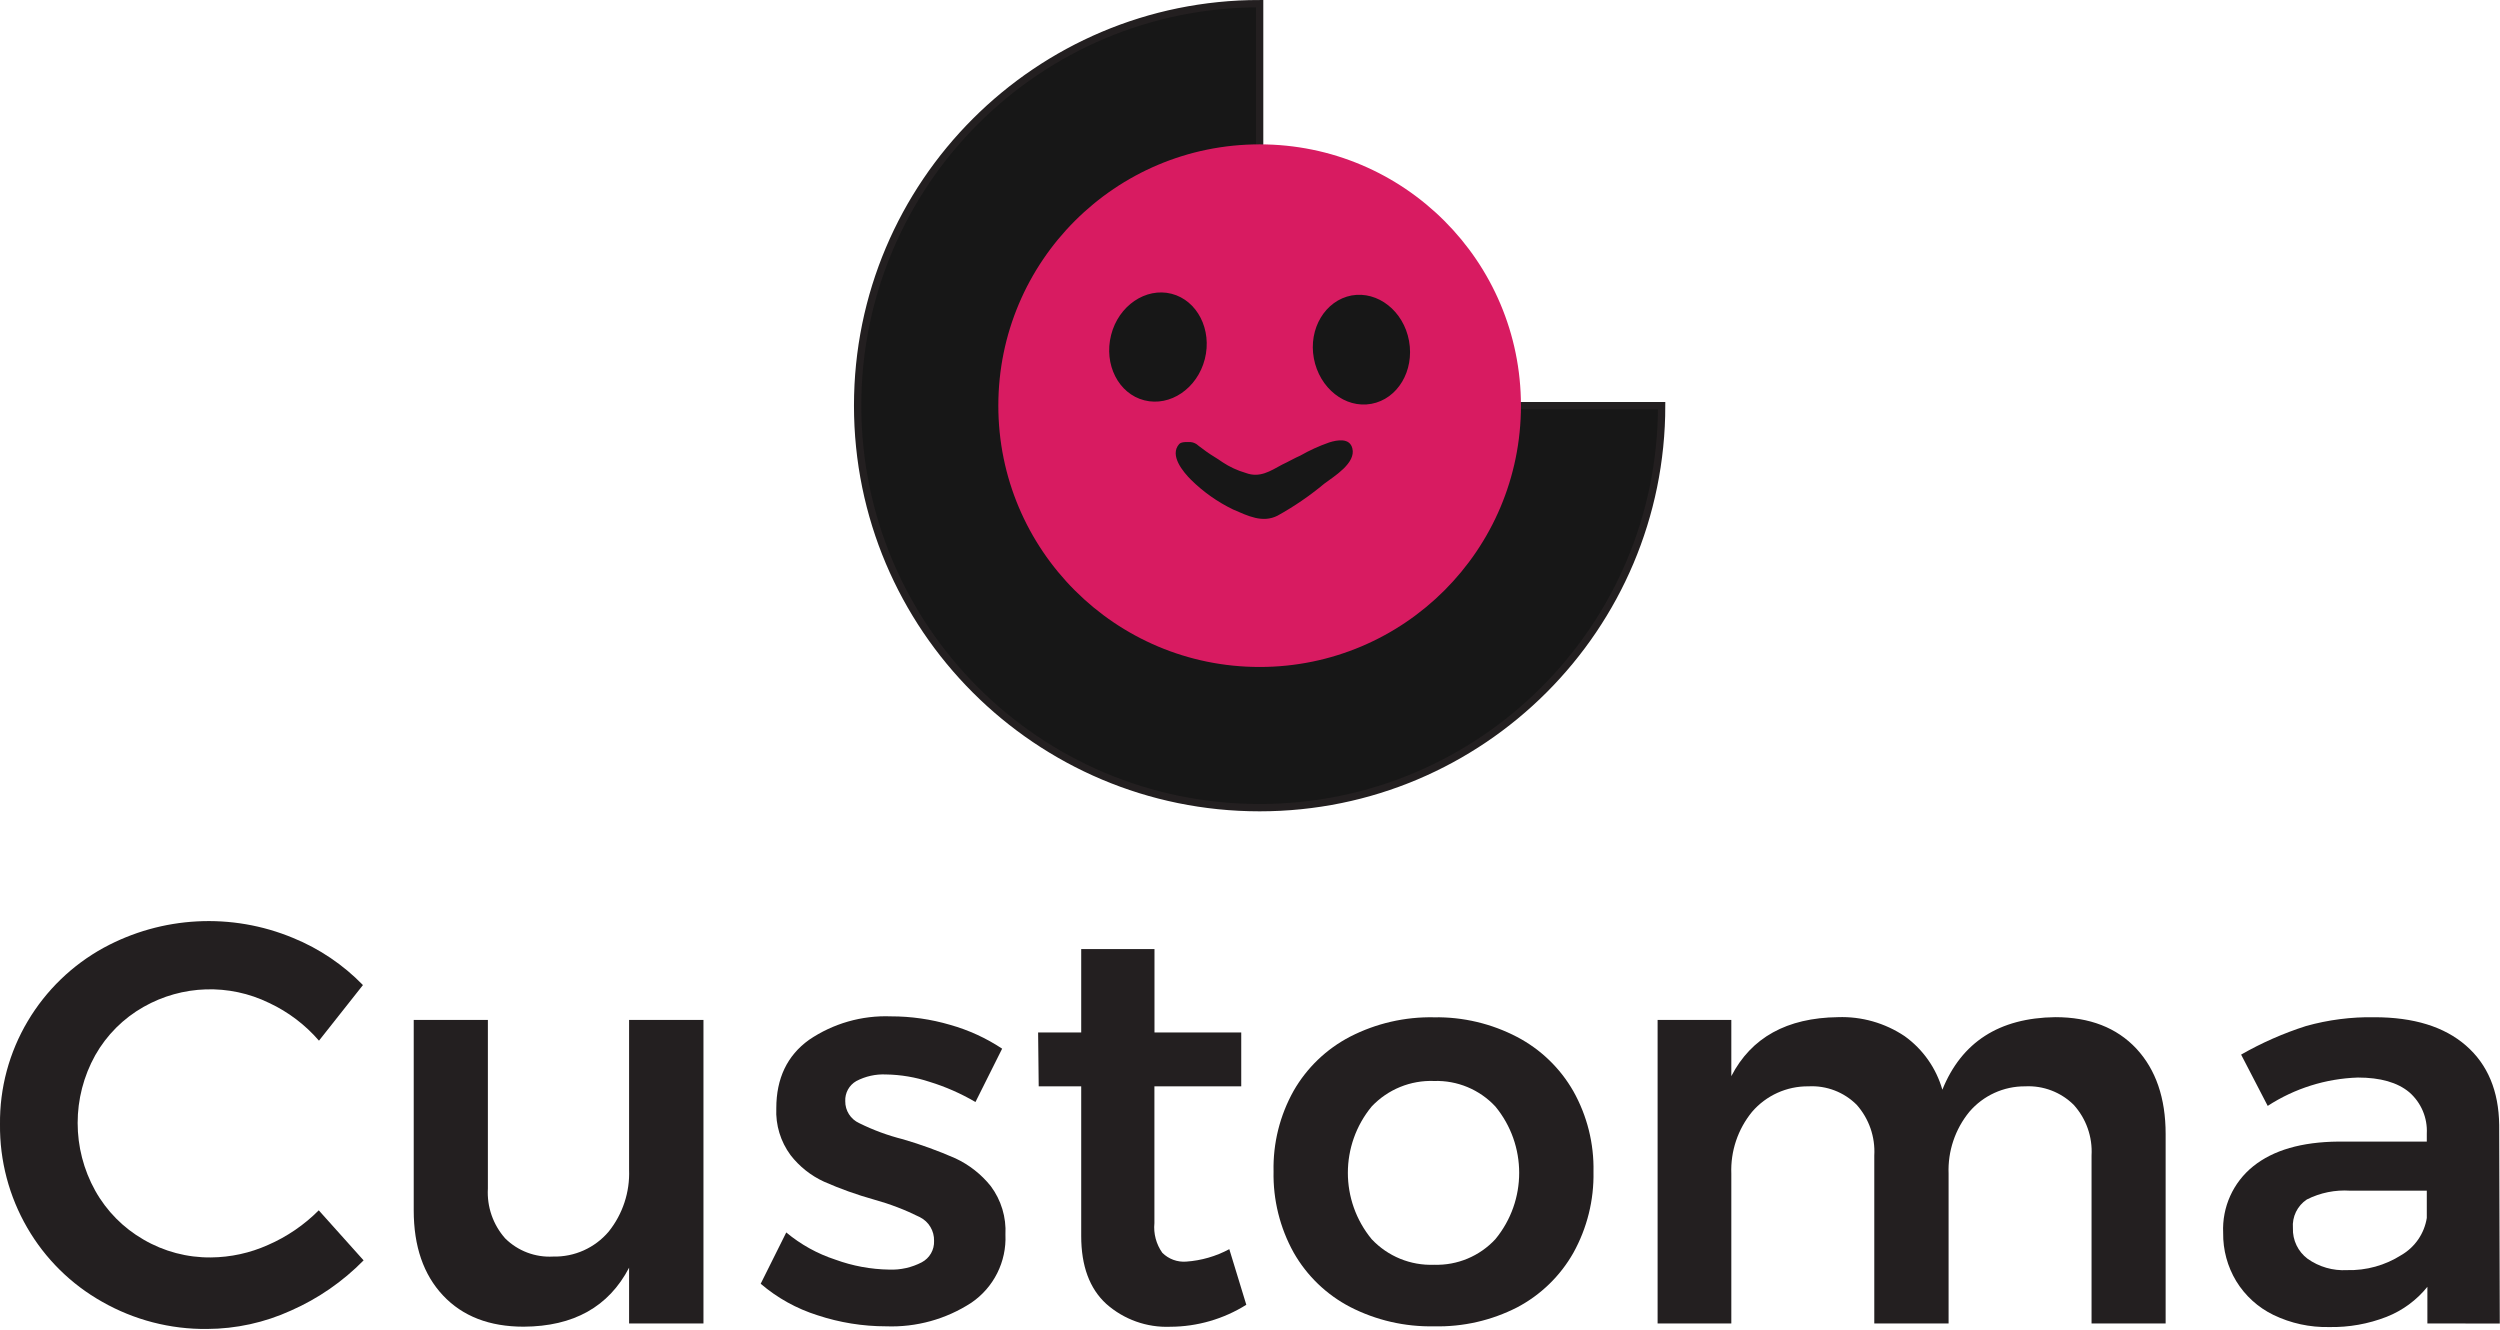
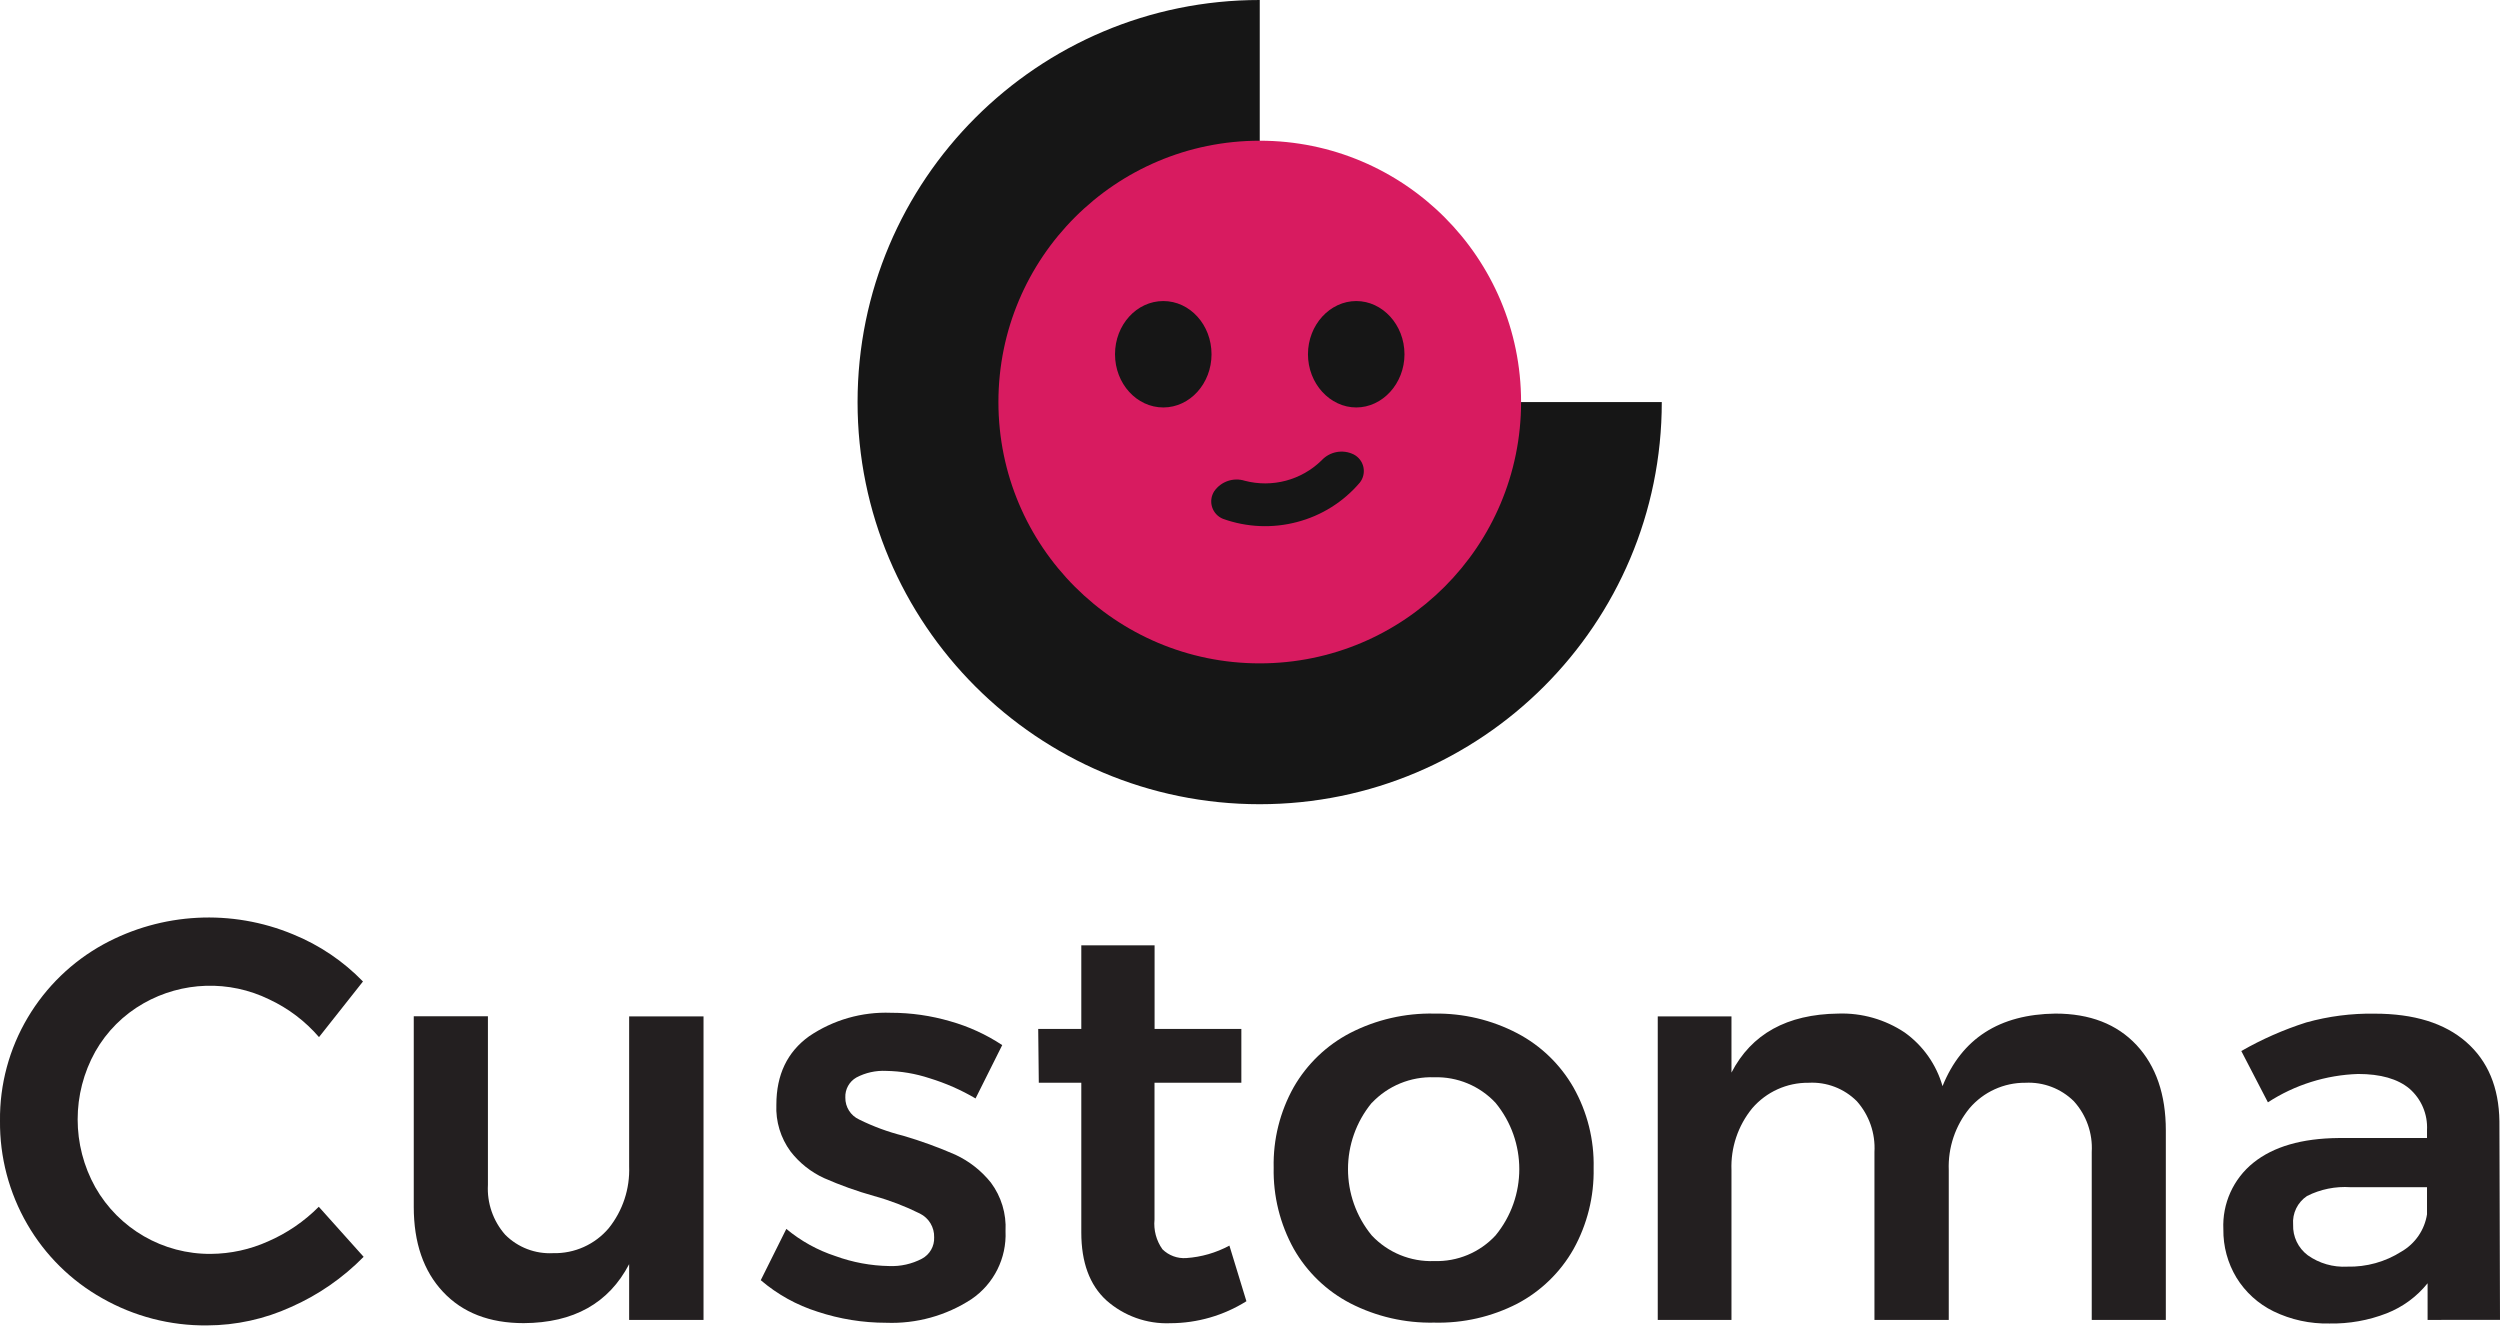
- <svg xmlns="http://www.w3.org/2000/svg" viewBox="0 0 341.17 181.38">
+ <svg xmlns="http://www.w3.org/2000/svg" viewBox="0 0 341.14 180.86">
  <defs>
-     <style>.cls-1,.cls-3{fill:#171717;}.cls-1{stroke:#231f20;stroke-miterlimit:10;}.cls-2{fill:#d81b61;}.cls-4{fill:#231f20;}</style>
+     <style>.cls-1{fill:#161616;}.cls-2{fill:#d81b60;}.cls-3{fill:#231f20;}</style>
  </defs>
  <g id="Layer_2" data-name="Layer 2">
    <g id="Layer_1-2" data-name="Layer 1">
-       <g id="Right">
-         <g id="Use_with_Logo" data-name="Use with Logo">
-           <g id="Example_2" data-name="Example 2">
-             <g id="Logo">
-               <path id="BackgroundBG1" class="cls-1" d="M171.9,55.36h54.86A54.86,54.86,0,1,1,171.9.5Z" />
-               <circle id="BackgroundAccent" class="cls-2" cx="171.9" cy="55.36" r="35.66" />
-               <g id="Mouth">
-                 <path class="cls-3" d="M184.45,40.32c3.59-.64,7.1,2.13,7.84,6.21s-1.56,7.92-5.14,8.58-7.09-2.13-7.85-6.2S180.86,41,184.45,40.32Z" />
-                 <path class="cls-3" d="M151.63,45.72c1-4,4.74-6.53,8.25-5.63s5.56,4.9,4.54,8.91-4.73,6.53-8.26,5.63S150.61,49.73,151.63,45.72Z" />
-                 <g id="Group">
-                   <path class="cls-3" d="M175,63.39c-1.66.9-3.09,1.87-5,1.15a11.63,11.63,0,0,1-3.16-1.46c-.7-.51-1.49-.93-2.19-1.44-.36-.26-.71-.54-1.08-.8a1.8,1.8,0,0,0-1.07-.51c-.43,0-1.26-.08-1.58.27-1.37,1.54.56,3.81,1.59,4.85a21.55,21.55,0,0,0,5.77,4.08c2,.86,4,1.89,6.07.84A41.07,41.07,0,0,0,180.73,66c1.34-1,4.35-2.82,3.82-4.82-.36-1.45-2.05-1.15-3.16-.8a23.84,23.84,0,0,0-3.95,1.8C176.63,62.53,175.85,63,175,63.39Z" />
-                 </g>
-               </g>
-             </g>
-             <path class="cls-4" d="M36.73,136.87a18.38,18.38,0,0,0-17.14.54A17.43,17.43,0,0,0,13,144a19,19,0,0,0,0,18.5,17.61,17.61,0,0,0,6.58,6.66,17.87,17.87,0,0,0,9.21,2.44,19.45,19.45,0,0,0,7.78-1.7,22.35,22.35,0,0,0,6.93-4.73L49.62,172a31.91,31.91,0,0,1-9.91,6.85,27.82,27.82,0,0,1-11.45,2.51,28.29,28.29,0,0,1-14.32-3.71,27.22,27.22,0,0,1-10.22-10.1A27.57,27.57,0,0,1,0,153.44a26.93,26.93,0,0,1,3.79-14.09,27.33,27.33,0,0,1,10.34-10A30,30,0,0,1,40,128a28.13,28.13,0,0,1,9.53,6.43l-6,7.59A20.42,20.42,0,0,0,36.73,136.87Z" />
-             <path class="cls-4" d="M96,139.19v41.42H85.85V173q-4.17,8-14.39,8.05-7,0-11-4.26t-4-11.61V139.19H66.58v23A9.44,9.44,0,0,0,68.94,169a8.6,8.6,0,0,0,6.54,2.48,9.63,9.63,0,0,0,7.59-3.41,12.73,12.73,0,0,0,2.78-8.44V139.19Z" />
-             <path class="cls-4" d="M126.84,147.63a19.93,19.93,0,0,0-5.92-1,7.91,7.91,0,0,0-4.06.9,3,3,0,0,0-1.51,2.74,3.25,3.25,0,0,0,1.9,3,29.82,29.82,0,0,0,6,2.21,59.21,59.21,0,0,1,7.12,2.59,13.5,13.5,0,0,1,4.84,3.8,10.17,10.17,0,0,1,2,6.62,10.66,10.66,0,0,1-4.65,9.29A19.94,19.94,0,0,1,120.92,181a29.78,29.78,0,0,1-9.36-1.51,22.12,22.12,0,0,1-7.75-4.3l3.49-7A20.28,20.28,0,0,0,114,171.9a22.35,22.35,0,0,0,7.35,1.36,8.87,8.87,0,0,0,4.45-1,3.16,3.16,0,0,0,1.67-2.91,3.52,3.52,0,0,0-1.94-3.25,34.57,34.57,0,0,0-6.27-2.4,50.63,50.63,0,0,1-6.81-2.44,12.22,12.22,0,0,1-4.57-3.63,10,10,0,0,1-1.94-6.39q0-6.12,4.46-9.33a18.6,18.6,0,0,1,11.18-3.21,28.56,28.56,0,0,1,8.09,1.16,25.18,25.18,0,0,1,7.09,3.25l-3.64,7.28A29.6,29.6,0,0,0,126.84,147.63Z" />
-             <path class="cls-4" d="M170.08,178.06a19.64,19.64,0,0,1-10.37,3,12.41,12.41,0,0,1-8.75-3.13q-3.41-3.13-3.41-9.25V148.25h-5.8l-.08-7.35h5.88V129.52h10V140.9h11.84v7.35H157.54v18.66a6,6,0,0,0,1.08,4.06,4.18,4.18,0,0,0,3.26,1.2,14.54,14.54,0,0,0,5.88-1.7Z" />
-             <path class="cls-4" d="M207.05,141.52a19,19,0,0,1,7.66,7.39,21.51,21.51,0,0,1,2.75,11,21.91,21.91,0,0,1-2.75,11.07,19,19,0,0,1-7.66,7.43A23.62,23.62,0,0,1,195.71,181a24,24,0,0,1-11.46-2.64,18.9,18.9,0,0,1-7.71-7.43,21.9,21.9,0,0,1-2.74-11.07,21.5,21.5,0,0,1,2.74-11,18.93,18.93,0,0,1,7.71-7.39,24,24,0,0,1,11.46-2.64A23.62,23.62,0,0,1,207.05,141.52ZM187.19,151a14.24,14.24,0,0,0,0,18.11,11.1,11.1,0,0,0,8.52,3.49,10.91,10.91,0,0,0,8.36-3.49,14.24,14.24,0,0,0,0-18.11,10.94,10.94,0,0,0-8.36-3.48A11.13,11.13,0,0,0,187.19,151Z" />
-             <path class="cls-4" d="M291.54,143.1q4,4.31,4,11.65v25.86H285.43V157.69a9.49,9.49,0,0,0-2.44-6.92,8.79,8.79,0,0,0-6.62-2.52,9.93,9.93,0,0,0-7.62,3.48,12.57,12.57,0,0,0-2.83,8.44v20.44H255.78V157.69a9.6,9.6,0,0,0-2.4-6.92,8.65,8.65,0,0,0-6.58-2.52,10,10,0,0,0-7.7,3.48,12.57,12.57,0,0,0-2.83,8.44v20.44H226.21V139.19h10.06v7.67q4.09-7.91,14.55-8.05a15.37,15.37,0,0,1,9.1,2.59,13.6,13.6,0,0,1,5.15,7.31q3.94-9.75,15.4-9.9Q287.52,138.81,291.54,143.1Z" />
-             <path class="cls-4" d="M331.26,180.61v-5a13.53,13.53,0,0,1-5.58,4.1,20.46,20.46,0,0,1-7.81,1.39,16.65,16.65,0,0,1-7.63-1.66,12.2,12.2,0,0,1-5.07-4.61,12.42,12.42,0,0,1-1.78-6.58,11,11,0,0,1,4.1-9.09q4.11-3.3,11.61-3.37h12.08v-1.08a7,7,0,0,0-2.4-5.66q-2.4-2-7-2a24,24,0,0,0-12.31,3.87l-3.63-7a46,46,0,0,1,8.86-3.9,32.52,32.52,0,0,1,9.33-1.2q8.06,0,12.5,3.87t4.53,10.83l.08,27.1Zm-3.56-9.33a7.15,7.15,0,0,0,3.48-5.07v-3.72H320.73a11.45,11.45,0,0,0-5.92,1.2,4.28,4.28,0,0,0-1.9,3.91,5,5,0,0,0,2,4.18,8.47,8.47,0,0,0,5.39,1.55A13.14,13.14,0,0,0,327.7,171.28Z" />
-           </g>
-         </g>
-       </g>
+       <path class="cls-1" d="M226.76,54.86A54.87,54.87,0,1,1,171.9,0V54.86Z" />
+       <circle class="cls-2" cx="171.9" cy="54.86" r="35.66" />
+       <path class="cls-1" d="M165.32,48.34c0,4-2.95,7.26-6.58,7.26s-6.59-3.25-6.59-7.26,2.95-7.26,6.59-7.26S165.32,44.33,165.32,48.34Z" />
+       <path class="cls-1" d="M191.65,48.34c0,4-3,7.26-6.58,7.26s-6.59-3.25-6.59-7.26,3-7.26,6.59-7.26S191.65,44.33,191.65,48.34Z" />
+       <path class="cls-1" d="M184.7,62a2.55,2.55,0,0,1,.86,3.85A16.82,16.82,0,0,1,177,71.23a17,17,0,0,1-10.11-.43,2.56,2.56,0,0,1-1.2-3.77h0a3.72,3.72,0,0,1,4.19-1.42,11,11,0,0,0,10.45-2.78A3.72,3.72,0,0,1,184.7,62Z" />
+       <path class="cls-3" d="M36.73,136.37a18.37,18.37,0,0,0-17.14.54A17.52,17.52,0,0,0,13,143.5,19,19,0,0,0,13,162a17.95,17.95,0,0,0,15.79,9.1,19.35,19.35,0,0,0,7.78-1.7,22.23,22.23,0,0,0,6.93-4.73l6.12,6.83a31.88,31.88,0,0,1-9.91,6.85,27.75,27.75,0,0,1-11.45,2.51,28.29,28.29,0,0,1-14.32-3.71,27.22,27.22,0,0,1-10.22-10.1A27.61,27.61,0,0,1,0,152.94a27,27,0,0,1,3.79-14.09,27.28,27.28,0,0,1,10.34-10A30,30,0,0,1,40,127.5a28,28,0,0,1,9.53,6.43l-6,7.59A20.34,20.34,0,0,0,36.73,136.37Z" />
+       <path class="cls-3" d="M96,138.69v41.42H85.85V172.5q-4.17,8-14.39,8.05-7,0-11-4.26t-4-11.61v-26H66.58v23a9.5,9.5,0,0,0,2.36,6.81A8.58,8.58,0,0,0,75.48,171a9.62,9.62,0,0,0,7.59-3.41,12.71,12.71,0,0,0,2.78-8.44V138.69Z" />
+       <path class="cls-3" d="M126.84,147.13a19.87,19.87,0,0,0-5.92-1,7.85,7.85,0,0,0-4.06.9,3,3,0,0,0-1.51,2.74,3.24,3.24,0,0,0,1.9,3,30,30,0,0,0,6,2.21,59.31,59.31,0,0,1,7.12,2.59,13.51,13.51,0,0,1,4.84,3.8,10.16,10.16,0,0,1,2,6.62,10.64,10.64,0,0,1-4.65,9.29,19.91,19.91,0,0,1-11.64,3.22,29.78,29.78,0,0,1-9.36-1.51,22.21,22.21,0,0,1-7.75-4.3l3.49-7a20.31,20.31,0,0,0,6.7,3.71,22.5,22.5,0,0,0,7.35,1.36,8.81,8.81,0,0,0,4.45-1,3.15,3.15,0,0,0,1.67-2.91,3.5,3.5,0,0,0-1.94-3.25,34.5,34.5,0,0,0-6.27-2.4,51.62,51.62,0,0,1-6.81-2.44,12.25,12.25,0,0,1-4.57-3.63,10,10,0,0,1-1.94-6.39q0-6.12,4.46-9.33a18.62,18.62,0,0,1,11.18-3.21,28.77,28.77,0,0,1,8.09,1.16,25.33,25.33,0,0,1,7.09,3.25l-3.64,7.28A29.3,29.3,0,0,0,126.84,147.13Z" />
+       <path class="cls-3" d="M170.08,177.56a19.62,19.62,0,0,1-10.37,3,12.4,12.4,0,0,1-8.75-3.13q-3.41-3.13-3.41-9.25V147.75h-5.8l-.08-7.35h5.88V129h10V140.4h11.84v7.35H157.54v18.66a6,6,0,0,0,1.08,4.06,4.2,4.2,0,0,0,3.26,1.2,14.46,14.46,0,0,0,5.88-1.7Z" />
+       <path class="cls-3" d="M207.05,141a19,19,0,0,1,7.66,7.39,21.37,21.37,0,0,1,2.75,11,21.85,21.85,0,0,1-2.75,11.07,19,19,0,0,1-7.66,7.43,23.49,23.49,0,0,1-11.34,2.59,24,24,0,0,1-11.46-2.64,18.89,18.89,0,0,1-7.71-7.43,21.94,21.94,0,0,1-2.74-11.07,21.48,21.48,0,0,1,2.74-11,19,19,0,0,1,7.71-7.39,24,24,0,0,1,11.46-2.64A23.64,23.64,0,0,1,207.05,141Zm-19.86,9.48a14.25,14.25,0,0,0,0,18.11,11.12,11.12,0,0,0,8.52,3.49,10.92,10.92,0,0,0,8.36-3.49,14.25,14.25,0,0,0,0-18.11,11,11,0,0,0-8.36-3.48A11.17,11.17,0,0,0,187.19,150.5Z" />
+       <path class="cls-3" d="M291.54,142.6q4,4.31,4,11.65v25.86H285.43V157.19a9.48,9.48,0,0,0-2.44-6.92,8.77,8.77,0,0,0-6.62-2.52,9.92,9.92,0,0,0-7.62,3.48,12.57,12.57,0,0,0-2.83,8.44v20.44H255.78V157.19a9.6,9.6,0,0,0-2.4-6.92,8.63,8.63,0,0,0-6.58-2.52,10,10,0,0,0-7.7,3.48,12.57,12.57,0,0,0-2.83,8.44v20.44H226.21V138.69h10.06v7.67q4.09-7.91,14.55-8.05a15.39,15.39,0,0,1,9.1,2.59,13.59,13.59,0,0,1,5.15,7.31q3.94-9.75,15.4-9.9Q287.52,138.31,291.54,142.6Z" />
+       <path class="cls-3" d="M331.26,180.11v-5a13.46,13.46,0,0,1-5.58,4.1,20.45,20.45,0,0,1-7.81,1.39,16.65,16.65,0,0,1-7.63-1.66,12.26,12.26,0,0,1-5.07-4.61,12.47,12.47,0,0,1-1.78-6.58,11,11,0,0,1,4.1-9.09q4.11-3.3,11.61-3.37h12.08v-1.08a7,7,0,0,0-2.4-5.66q-2.4-2-7-2a24,24,0,0,0-12.31,3.87l-3.63-7a45.7,45.7,0,0,1,8.86-3.9,32.7,32.7,0,0,1,9.33-1.2q8.07,0,12.5,3.87T341.06,153l.08,27.1Zm-3.56-9.33a7.14,7.14,0,0,0,3.48-5.07V162H320.73a11.46,11.46,0,0,0-5.92,1.2,4.29,4.29,0,0,0-1.9,3.91,5,5,0,0,0,2,4.18,8.5,8.5,0,0,0,5.39,1.55A13.16,13.16,0,0,0,327.7,170.78Z" />
    </g>
  </g>
</svg>
